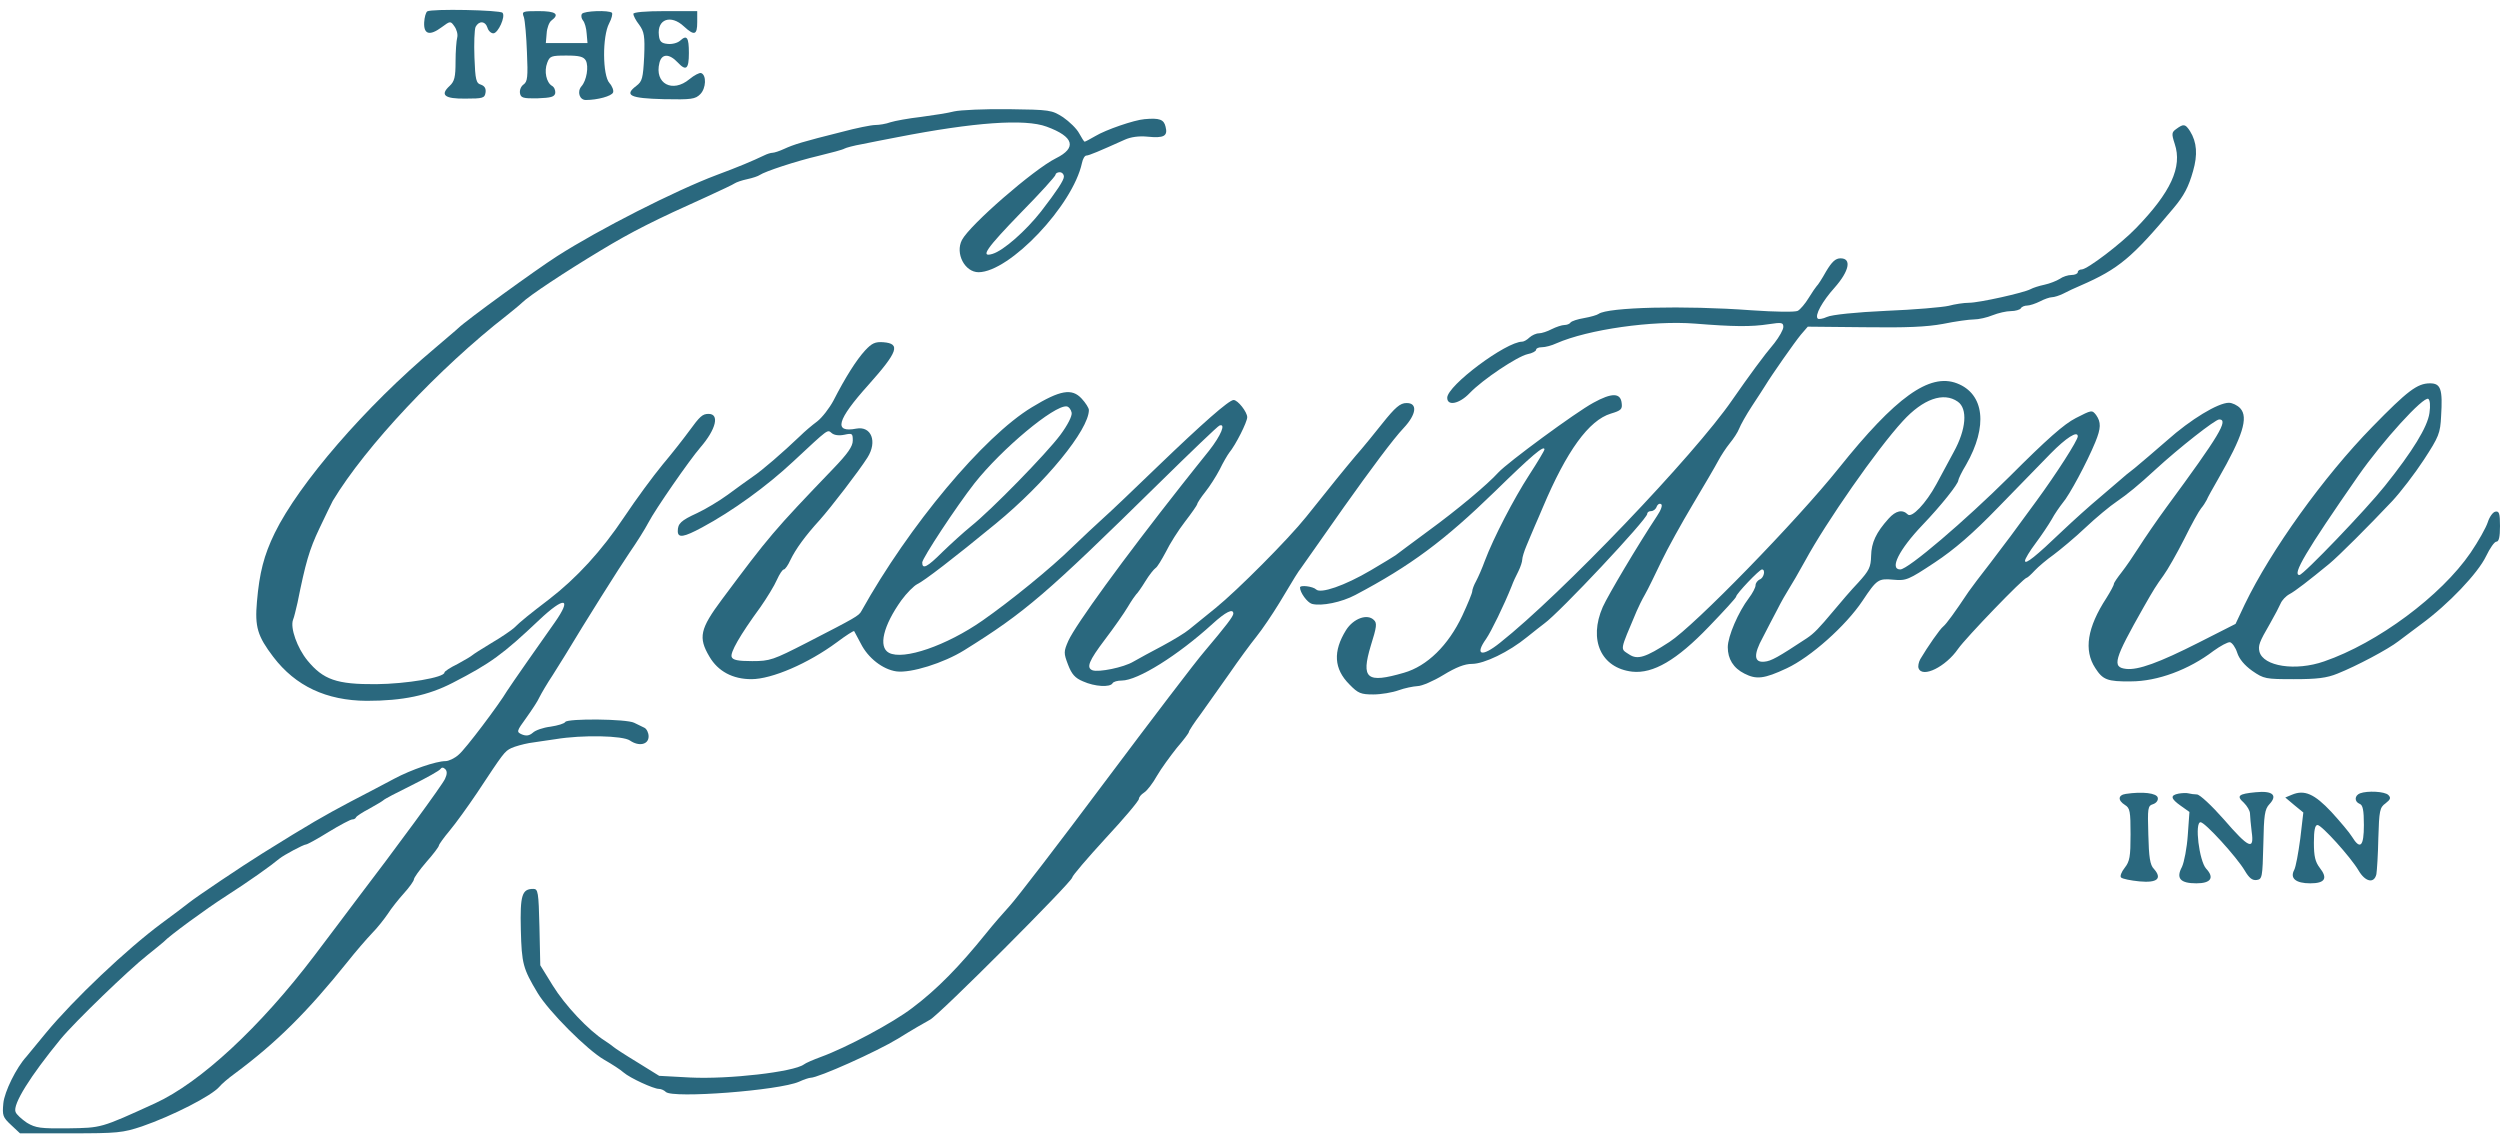
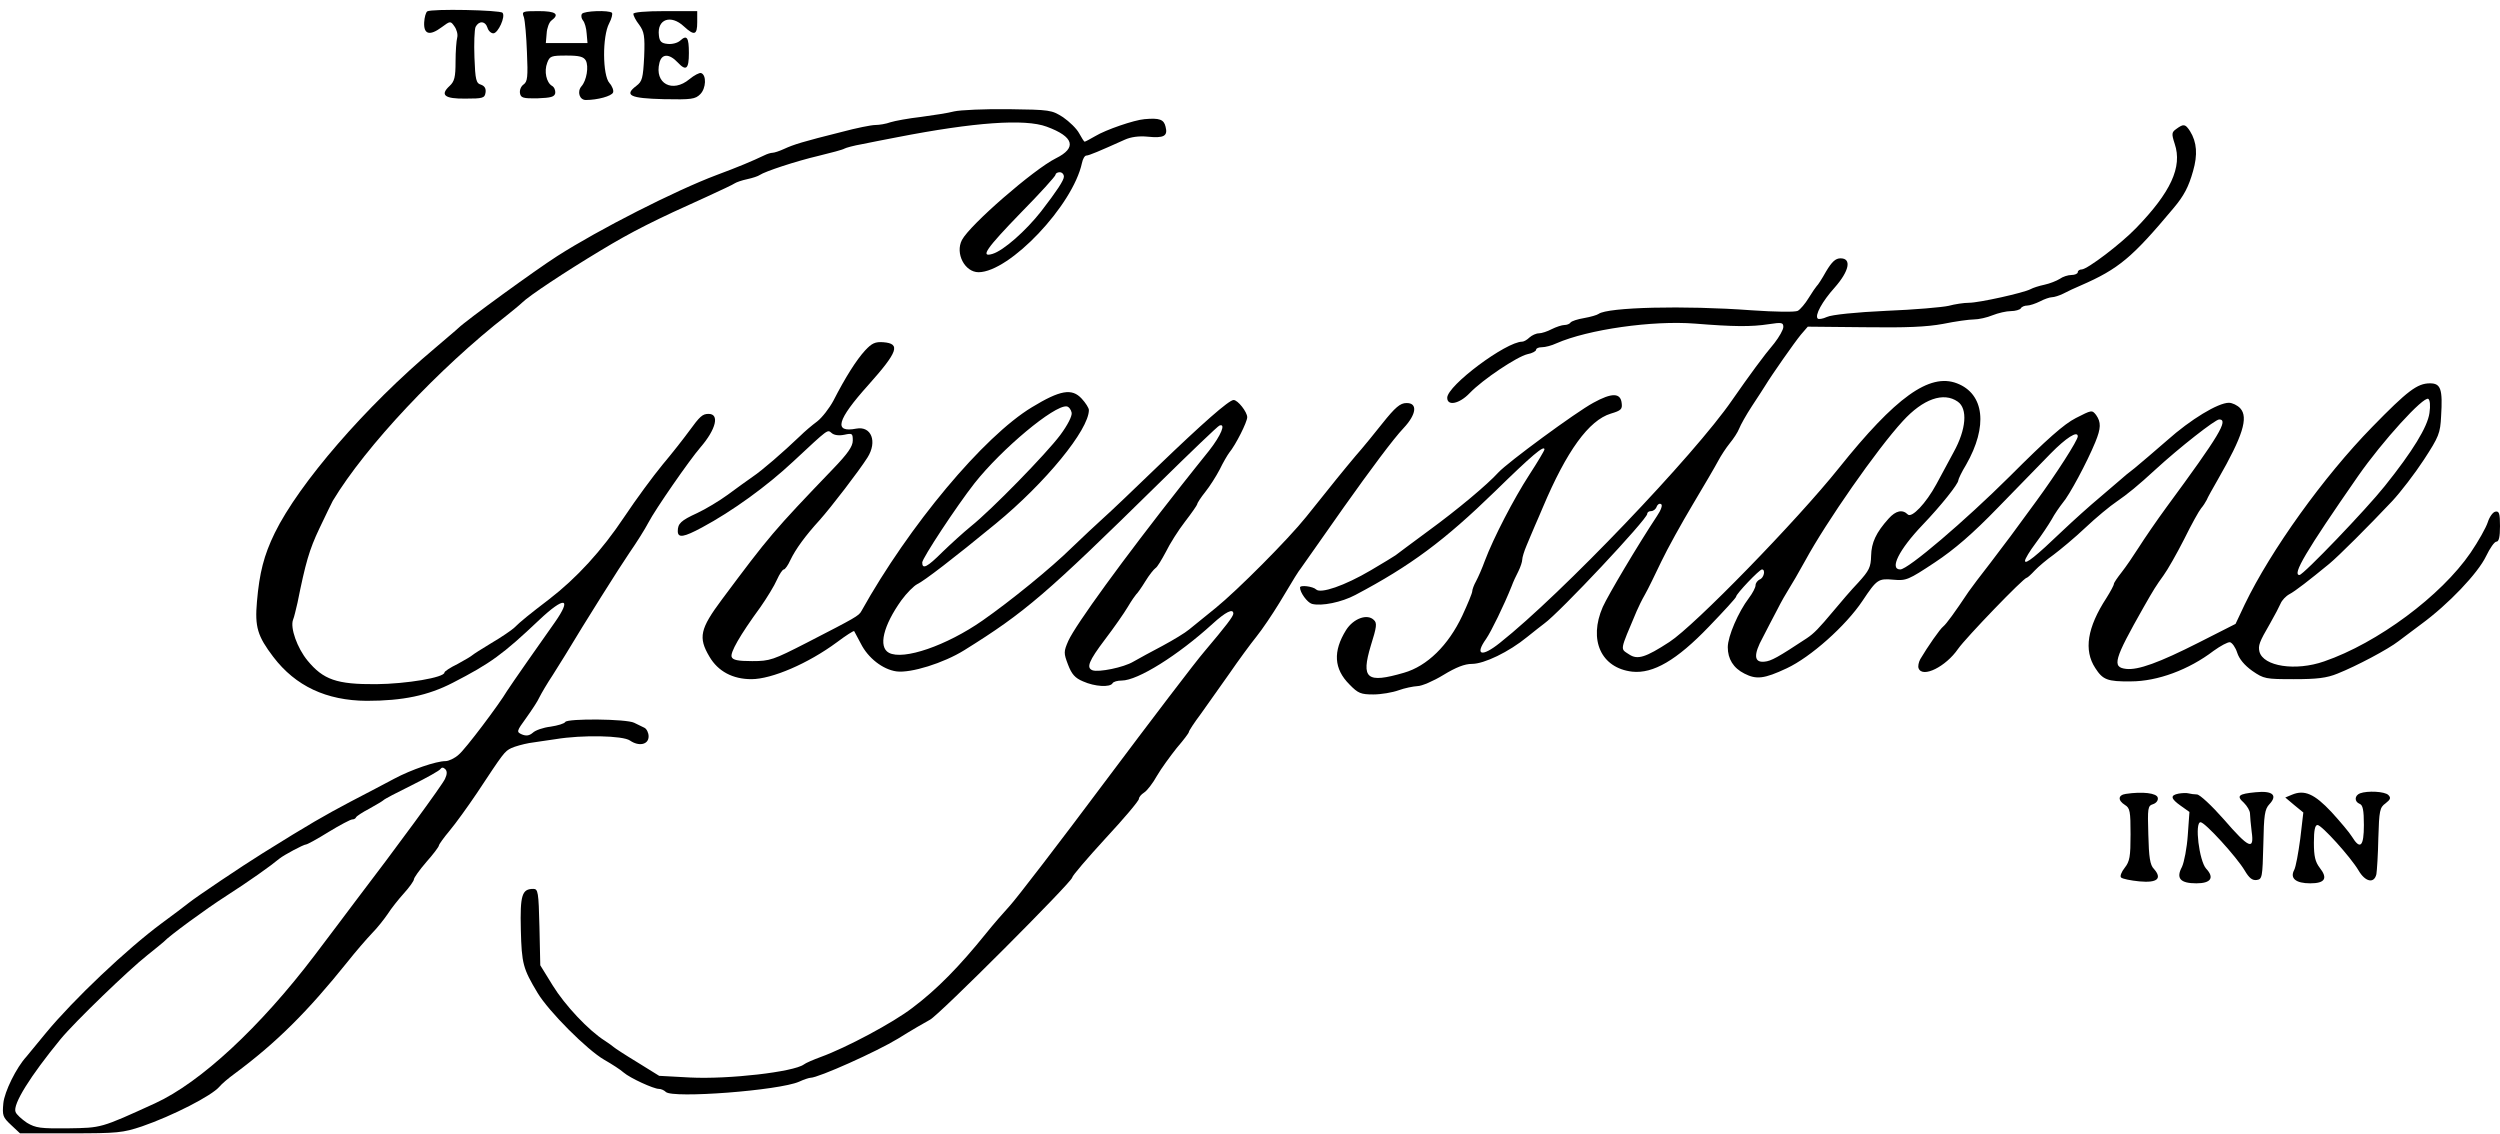
<svg xmlns="http://www.w3.org/2000/svg" version="1.0" width="900pt" height="408pt" viewBox="0 0 900 408" preserveAspectRatio="xMidYMid meet">
-   <g transform="translate(0,408) scale(0.1,-0.1)" fill="#2a687e" stroke="none">
+   <g transform="translate(0,408) scale(0.1,-0.1)" fill="currentColor" stroke="none">
    <path d="M1538 4039 c-5 -4 -10 -21 -11 -40 -2 -43 20 -49 63 -17 31 23 32 23 46 3 8 -11 13 -29 10 -40 -3 -11 -6 -50 -6 -87 0 -56 -4 -71 -21 -87 -36 -33 -19 -47 57 -46 63 0 69 2 72 22 2 14 -3 23 -16 28 -18 5 -21 17 -24 98 -2 51 0 100 4 110 12 23 35 22 43 -3 3 -11 13 -20 21 -20 17 0 45 61 33 74 -9 10 -255 15 -271 5z" />
    <path d="M1886 4018 c4 -13 9 -70 11 -126 4 -89 2 -106 -12 -116 -10 -7 -15 -21 -13 -32 3 -16 11 -19 63 -18 49 2 61 5 64 19 1 10 -4 22 -12 26 -20 12 -29 52 -17 83 9 24 14 26 69 26 47 0 62 -4 70 -18 11 -21 3 -72 -16 -93 -16 -19 -7 -49 16 -49 42 0 93 14 98 27 3 7 -3 23 -13 34 -25 28 -26 168 -1 215 9 17 13 34 10 38 -11 10 -101 7 -108 -4 -4 -6 -2 -17 4 -24 6 -7 12 -28 13 -47 l3 -34 -75 0 -75 0 3 35 c1 19 9 40 17 46 31 23 16 34 -46 34 -59 0 -61 -1 -53 -22z" />
    <path d="M2280 4030 c0 -6 9 -24 21 -39 18 -25 21 -40 18 -115 -4 -78 -7 -89 -28 -105 -45 -34 -24 -45 98 -48 101 -2 114 0 132 18 21 21 23 69 3 76 -6 2 -25 -8 -42 -22 -61 -51 -127 -16 -108 59 8 33 35 34 66 1 30 -32 40 -24 40 34 0 56 -7 67 -31 45 -10 -9 -30 -14 -46 -12 -22 2 -29 9 -31 31 -7 58 43 76 90 32 38 -35 48 -31 48 15 l0 40 -115 0 c-73 0 -115 -4 -115 -10z" />
    <path d="M3435 3679 c-22 -6 -76 -14 -120 -20 -44 -5 -93 -14 -109 -19 -16 -6 -41 -10 -55 -10 -14 0 -69 -11 -121 -25 -140 -35 -172 -45 -207 -61 -17 -8 -36 -14 -42 -14 -6 0 -19 -4 -29 -9 -44 -21 -94 -42 -172 -71 -149 -56 -424 -196 -574 -292 -78 -50 -326 -230 -356 -259 -8 -8 -47 -40 -85 -73 -248 -208 -489 -487 -576 -665 -39 -80 -55 -143 -64 -247 -8 -91 2 -124 59 -199 80 -105 191 -157 336 -158 130 0 221 19 310 65 136 70 180 102 311 226 91 86 120 82 56 -9 -18 -25 -61 -87 -97 -138 -36 -51 -69 -100 -75 -109 -27 -46 -150 -210 -174 -229 -14 -13 -36 -23 -47 -23 -34 0 -124 -31 -184 -63 -30 -16 -102 -54 -160 -84 -94 -50 -142 -77 -315 -185 -74 -46 -236 -155 -265 -178 -14 -11 -57 -44 -97 -73 -127 -94 -318 -275 -418 -396 -33 -41 -65 -78 -70 -85 -36 -39 -79 -126 -83 -168 -4 -44 -2 -50 28 -78 l32 -30 182 0 c170 0 188 2 257 25 110 38 251 110 279 143 8 10 33 31 55 47 151 112 262 223 405 401 30 38 70 84 89 104 19 19 44 51 57 70 12 19 39 53 58 74 20 22 36 45 36 50 0 6 20 34 45 63 25 28 45 55 45 59 0 4 18 29 39 54 21 25 65 86 98 135 96 145 99 150 124 162 13 6 42 14 64 18 22 3 65 10 95 14 96 16 243 13 268 -5 32 -22 67 -15 67 15 0 13 -7 27 -15 31 -8 4 -25 12 -37 18 -27 14 -239 16 -248 3 -3 -6 -27 -13 -53 -17 -26 -3 -55 -13 -64 -22 -13 -11 -24 -12 -39 -6 -20 9 -20 11 15 59 20 28 42 61 48 75 7 14 28 50 48 80 19 30 39 63 45 72 69 115 196 317 231 368 25 36 56 85 69 110 24 46 147 224 187 270 56 65 69 120 29 120 -22 0 -31 -8 -71 -63 -19 -26 -62 -81 -95 -120 -33 -40 -95 -124 -137 -187 -82 -123 -172 -221 -272 -298 -68 -52 -102 -79 -126 -103 -9 -8 -45 -33 -81 -54 -35 -21 -66 -41 -69 -44 -3 -3 -26 -17 -52 -31 -27 -13 -48 -27 -48 -31 0 -18 -136 -41 -246 -42 -142 -1 -190 16 -247 85 -37 45 -63 118 -52 147 4 9 10 36 16 61 29 144 42 190 79 268 23 48 44 92 48 99 118 196 383 478 627 668 21 17 46 37 54 45 25 25 155 111 283 188 114 69 196 110 383 194 50 23 95 44 100 48 6 4 26 11 45 15 19 4 40 11 45 15 19 13 131 50 212 69 45 11 87 22 93 26 5 3 34 11 63 16 28 6 86 17 127 25 277 54 460 67 538 38 98 -36 110 -76 33 -114 -80 -40 -310 -240 -338 -294 -25 -48 10 -116 60 -116 112 1 339 240 372 393 3 15 10 27 16 27 9 0 47 16 138 57 22 10 51 14 82 11 59 -6 74 2 65 36 -6 26 -22 32 -76 27 -37 -3 -139 -38 -177 -61 -19 -11 -36 -20 -38 -20 -3 0 -11 14 -20 30 -9 17 -35 42 -58 58 -41 26 -46 27 -197 29 -85 1 -173 -3 -195 -8z m395 -235 c0 -13 -25 -51 -82 -125 -55 -70 -135 -141 -175 -153 -46 -14 -22 20 102 148 69 70 125 132 125 137 0 5 7 9 15 9 8 0 15 -7 15 -16z m-2228 -2168 c-9 -21 -177 -250 -323 -441 -16 -22 -83 -110 -147 -195 -195 -257 -410 -457 -574 -532 -197 -90 -192 -88 -313 -90 -99 -1 -116 1 -148 20 -19 13 -38 30 -41 39 -11 27 53 129 162 262 51 62 246 250 312 302 30 24 57 46 60 49 18 20 150 117 225 165 81 52 160 108 191 134 16 13 87 51 96 51 4 0 41 20 81 45 41 25 79 45 85 45 6 0 12 3 14 8 2 4 23 18 48 31 25 14 47 27 50 30 3 4 49 28 102 54 54 27 101 53 104 59 4 6 10 6 17 -1 7 -7 7 -18 -1 -35z" />
    <path d="M7835 3616 c-17 -12 -18 -17 -6 -54 28 -83 -14 -174 -139 -303 -55 -57 -176 -149 -196 -149 -7 0 -14 -4 -14 -10 0 -5 -10 -10 -23 -10 -12 0 -31 -6 -42 -14 -11 -7 -36 -17 -55 -21 -19 -4 -41 -11 -50 -16 -24 -13 -185 -49 -222 -49 -18 0 -51 -5 -73 -11 -22 -5 -123 -14 -225 -18 -109 -5 -196 -14 -213 -22 -15 -7 -30 -9 -33 -6 -12 11 16 62 61 112 52 59 62 105 21 105 -18 0 -31 -12 -52 -47 -15 -27 -30 -50 -34 -53 -3 -3 -16 -22 -29 -43 -12 -20 -30 -41 -39 -46 -10 -5 -80 -4 -167 2 -243 18 -517 11 -550 -13 -5 -4 -29 -11 -52 -15 -24 -4 -45 -11 -49 -16 -3 -5 -13 -9 -22 -9 -9 0 -30 -7 -46 -15 -15 -8 -36 -15 -46 -15 -10 0 -25 -7 -34 -15 -8 -8 -20 -15 -26 -15 -58 0 -270 -158 -270 -202 0 -31 44 -22 81 17 47 49 170 131 208 140 17 3 31 11 31 16 0 5 9 9 21 9 12 0 35 6 52 14 114 50 346 83 499 71 137 -11 202 -12 266 -2 46 7 52 6 52 -10 0 -10 -15 -36 -32 -58 -39 -46 -90 -116 -152 -205 -136 -198 -615 -699 -836 -874 -66 -53 -92 -45 -50 14 18 26 64 120 92 190 5 14 16 38 24 53 8 16 14 35 14 42 0 8 7 31 16 52 9 21 22 53 30 71 8 17 20 47 28 65 86 204 166 314 245 338 37 11 42 16 39 38 -4 37 -35 38 -102 1 -63 -34 -309 -215 -342 -251 -39 -43 -146 -133 -253 -211 -58 -43 -111 -82 -117 -87 -6 -4 -46 -29 -89 -54 -95 -56 -181 -85 -197 -69 -11 11 -58 17 -58 7 0 -18 26 -54 43 -59 35 -9 107 6 156 32 199 105 321 196 503 373 133 130 178 168 178 151 0 -4 -25 -46 -55 -92 -55 -85 -128 -225 -160 -310 -9 -25 -23 -57 -31 -72 -8 -14 -14 -31 -14 -37 0 -6 -16 -45 -36 -88 -50 -106 -126 -181 -210 -205 -134 -39 -155 -22 -119 98 21 67 23 81 11 92 -24 24 -74 5 -100 -36 -48 -77 -44 -140 12 -196 31 -32 41 -36 86 -36 28 0 69 7 91 15 22 8 52 14 68 15 15 0 57 18 93 40 46 28 77 40 103 40 44 0 133 43 199 97 26 21 53 42 61 48 55 39 371 376 371 395 0 6 6 10 14 10 8 0 17 7 20 16 3 8 10 13 16 9 6 -3 0 -21 -15 -43 -70 -106 -175 -283 -195 -327 -52 -119 -6 -220 106 -233 75 -8 160 41 276 162 54 56 98 104 98 108 0 10 84 98 93 98 14 0 7 -31 -8 -36 -8 -4 -15 -13 -15 -21 0 -8 -11 -29 -24 -46 -38 -50 -76 -138 -76 -177 0 -42 20 -75 60 -95 43 -22 71 -19 152 19 86 40 213 153 273 243 52 78 57 81 112 76 45 -4 53 -1 148 62 71 47 137 104 228 198 71 73 156 160 189 194 56 57 98 84 98 62 0 -14 -76 -133 -150 -234 -90 -123 -97 -133 -165 -222 -34 -43 -68 -89 -78 -103 -50 -75 -80 -116 -91 -125 -12 -9 -57 -74 -83 -118 -6 -11 -9 -26 -6 -33 14 -36 98 6 142 70 28 40 236 256 247 256 3 0 16 12 29 26 13 14 44 40 68 57 24 18 76 61 114 97 38 36 90 79 114 95 38 26 76 57 139 115 86 79 215 180 229 180 35 0 1 -57 -189 -315 -36 -49 -81 -115 -100 -145 -19 -30 -47 -71 -62 -90 -15 -19 -28 -38 -28 -42 0 -5 -12 -27 -27 -51 -69 -106 -82 -188 -40 -252 27 -42 43 -49 128 -48 96 0 209 42 298 110 25 18 51 32 59 31 8 -2 20 -19 26 -38 7 -22 26 -45 54 -65 42 -29 48 -30 150 -30 83 0 118 4 157 20 68 27 183 88 220 117 6 5 42 31 80 60 100 73 206 185 235 246 14 29 30 52 37 52 9 0 13 17 13 56 0 46 -3 55 -17 52 -9 -2 -21 -19 -27 -38 -6 -19 -34 -69 -62 -110 -106 -155 -335 -325 -527 -391 -103 -36 -219 -18 -233 35 -5 22 -1 34 38 101 24 43 28 51 38 72 5 12 19 27 32 34 21 11 71 50 143 109 34 28 142 136 226 225 31 33 83 101 115 150 54 83 59 95 62 157 6 97 -1 118 -40 118 -46 0 -81 -27 -208 -157 -175 -179 -365 -444 -459 -639 l-33 -70 -132 -67 c-144 -73 -219 -100 -262 -95 -52 6 -44 33 63 222 37 65 44 76 72 115 14 19 47 77 74 130 26 53 54 103 61 111 7 8 16 22 20 30 3 8 22 42 41 75 89 155 110 222 80 255 -10 11 -29 20 -41 20 -39 0 -138 -60 -222 -135 -44 -38 -96 -83 -117 -100 -21 -16 -43 -34 -49 -40 -6 -5 -41 -35 -76 -65 -36 -30 -96 -84 -135 -121 -96 -92 -135 -123 -135 -108 0 7 17 35 38 63 21 28 47 67 58 86 10 19 29 46 40 60 23 26 87 145 117 218 21 51 21 72 3 98 -15 19 -16 18 -73 -11 -43 -22 -104 -76 -238 -210 -161 -160 -366 -335 -394 -335 -40 0 -5 71 80 160 67 70 129 148 129 161 0 4 12 30 28 56 79 138 66 255 -33 293 -99 38 -221 -50 -425 -305 -152 -190 -519 -567 -610 -626 -86 -56 -115 -65 -145 -45 -33 22 -35 9 27 156 6 14 19 41 30 60 11 19 37 73 59 119 22 46 73 138 113 205 40 67 81 137 91 156 10 19 29 48 42 64 14 17 29 40 34 53 5 13 25 49 46 81 21 31 42 65 48 74 23 38 105 155 128 183 l25 29 203 -2 c153 -2 224 1 284 12 44 9 94 16 111 16 17 0 48 7 67 15 20 8 50 15 66 15 16 0 33 5 36 10 3 6 14 10 23 10 9 0 30 7 46 15 15 8 35 15 43 15 8 0 27 6 41 13 15 8 43 21 62 29 138 60 186 101 335 279 37 44 54 76 70 133 17 59 14 104 -11 144 -17 26 -23 27 -49 8z m-787 -982 c36 -25 31 -99 -15 -182 -20 -37 -48 -89 -62 -115 -38 -70 -89 -123 -103 -109 -19 19 -43 14 -69 -15 -45 -50 -62 -86 -63 -134 -1 -41 -7 -53 -46 -96 -25 -26 -65 -73 -90 -103 -52 -62 -69 -80 -96 -98 -103 -68 -128 -82 -152 -84 -38 -4 -40 25 -6 87 14 28 38 73 52 100 14 28 33 61 42 75 9 14 36 60 59 102 75 138 258 401 351 502 73 80 147 106 198 70z m1698 -41 c-7 -50 -60 -137 -161 -263 -66 -83 -293 -320 -307 -320 -27 0 22 84 211 356 87 125 236 289 253 278 6 -4 8 -24 4 -51z" />
    <path d="M3114 2818 c-31 -34 -70 -95 -114 -181 -14 -26 -40 -60 -58 -74 -19 -14 -46 -37 -61 -52 -64 -61 -138 -125 -171 -147 -19 -13 -60 -43 -90 -65 -30 -22 -80 -52 -110 -66 -59 -27 -70 -38 -70 -65 0 -26 22 -22 87 13 110 59 234 149 328 237 130 121 123 116 139 103 9 -8 27 -10 46 -6 28 6 30 5 30 -21 0 -21 -18 -47 -72 -103 -214 -223 -229 -241 -399 -469 -79 -106 -86 -137 -45 -206 31 -53 84 -81 151 -81 73 0 204 56 308 133 32 24 60 42 62 40 1 -2 12 -22 24 -45 26 -52 79 -93 128 -100 52 -7 170 30 244 76 220 137 294 201 701 601 115 113 213 207 218 208 24 9 6 -35 -37 -90 -27 -33 -70 -88 -98 -123 -212 -269 -382 -503 -409 -562 -17 -39 -17 -44 -1 -86 13 -34 25 -48 54 -60 42 -19 97 -22 106 -7 3 6 18 10 33 10 58 0 203 91 327 204 47 43 75 57 75 37 0 -10 -27 -45 -103 -135 -33 -38 -194 -250 -359 -470 -165 -221 -319 -421 -342 -446 -23 -25 -62 -70 -86 -100 -96 -119 -176 -201 -265 -268 -70 -54 -239 -144 -330 -177 -27 -10 -55 -22 -61 -27 -37 -27 -271 -54 -410 -47 l-111 6 -79 49 c-43 26 -81 51 -84 54 -3 3 -17 13 -32 23 -59 37 -145 129 -188 199 l-45 73 -3 138 c-3 126 -5 137 -22 137 -41 0 -48 -22 -45 -147 3 -123 8 -140 60 -227 40 -67 179 -206 240 -241 28 -16 59 -36 70 -46 23 -20 108 -59 127 -59 8 0 19 -5 25 -11 24 -24 408 5 480 37 17 8 36 14 41 14 28 0 238 94 315 141 48 30 100 60 115 68 31 15 512 497 512 512 0 6 54 69 120 141 66 71 120 135 120 142 0 6 8 16 19 23 10 6 31 33 46 60 15 26 48 71 71 100 24 28 44 54 44 58 0 4 19 33 43 65 23 32 69 97 102 144 33 48 77 108 98 134 21 26 58 81 83 122 56 94 67 111 77 124 4 6 30 43 57 81 27 39 71 101 97 138 98 138 179 247 216 286 47 50 51 91 10 90 -22 0 -40 -15 -87 -74 -32 -40 -66 -82 -75 -92 -18 -20 -80 -95 -126 -153 -16 -20 -49 -61 -73 -91 -64 -80 -247 -264 -326 -328 -38 -31 -81 -66 -95 -77 -14 -12 -57 -38 -96 -59 -38 -20 -86 -46 -105 -57 -35 -21 -125 -39 -147 -31 -23 9 -14 33 45 111 32 42 69 95 82 117 13 22 27 42 30 45 4 3 19 24 33 47 14 23 31 44 37 48 6 3 22 30 37 58 14 29 45 78 69 109 24 31 44 60 44 63 0 4 13 24 29 44 16 20 39 56 52 81 12 25 28 52 34 60 24 29 65 111 65 128 0 19 -34 62 -49 62 -17 0 -114 -86 -270 -236 -86 -83 -176 -169 -200 -190 -24 -22 -74 -68 -111 -104 -76 -75 -224 -195 -323 -264 -129 -90 -285 -144 -337 -116 -39 21 -20 98 45 189 19 26 45 52 57 58 24 11 131 93 283 218 179 147 335 338 335 409 0 7 -12 26 -26 41 -35 38 -77 31 -179 -31 -174 -105 -443 -427 -614 -734 -9 -17 -22 -24 -195 -113 -123 -63 -134 -67 -198 -67 -52 0 -70 4 -74 15 -6 15 28 76 104 180 23 33 50 77 59 98 9 20 20 37 25 37 4 0 15 15 23 33 19 40 54 88 106 145 41 46 141 176 172 225 36 57 14 114 -40 104 -83 -16 -71 30 43 157 107 120 117 149 54 154 -29 2 -41 -3 -66 -30z m744 -224 c2 -12 -15 -45 -41 -80 -50 -67 -248 -270 -322 -329 -27 -22 -73 -64 -102 -92 -55 -55 -73 -64 -73 -38 0 15 123 202 188 285 98 124 287 282 332 277 8 -1 16 -12 18 -23z" />
    <path d="M7653 1222 c-28 -4 -30 -23 -3 -40 18 -11 20 -23 20 -106 0 -80 -3 -97 -21 -120 -12 -15 -18 -31 -13 -35 5 -5 35 -11 66 -14 64 -6 83 10 52 45 -14 14 -18 42 -20 123 -3 97 -2 104 17 110 12 4 19 14 17 23 -3 17 -55 23 -115 14z" />
    <path d="M7843 1223 c-31 -6 -29 -18 8 -44 l31 -22 -6 -84 c-3 -45 -13 -97 -21 -114 -22 -41 -6 -59 52 -59 52 0 66 20 35 53 -25 28 -42 167 -20 167 16 0 130 -125 159 -174 16 -27 27 -36 43 -34 20 3 21 9 24 128 2 107 5 127 22 145 30 32 12 49 -49 43 -63 -6 -71 -13 -43 -38 12 -12 22 -29 22 -39 0 -10 3 -39 6 -65 10 -69 -10 -60 -100 44 -44 50 -87 90 -97 90 -9 0 -23 2 -31 4 -7 2 -23 1 -35 -1z" />
    <path d="M8251 1219 l-24 -10 32 -27 33 -27 -11 -94 c-7 -52 -16 -102 -22 -113 -16 -30 6 -48 58 -48 53 0 64 18 34 56 -16 21 -21 41 -21 90 0 45 4 64 13 64 15 0 119 -115 148 -164 24 -41 56 -48 64 -13 2 12 6 71 7 130 3 99 5 110 26 125 18 14 20 20 10 30 -13 13 -75 16 -102 6 -20 -8 -21 -30 -1 -38 11 -4 15 -22 15 -76 0 -77 -13 -91 -43 -42 -9 15 -43 55 -74 89 -61 65 -97 81 -142 62z" />
  </g>
</svg>
